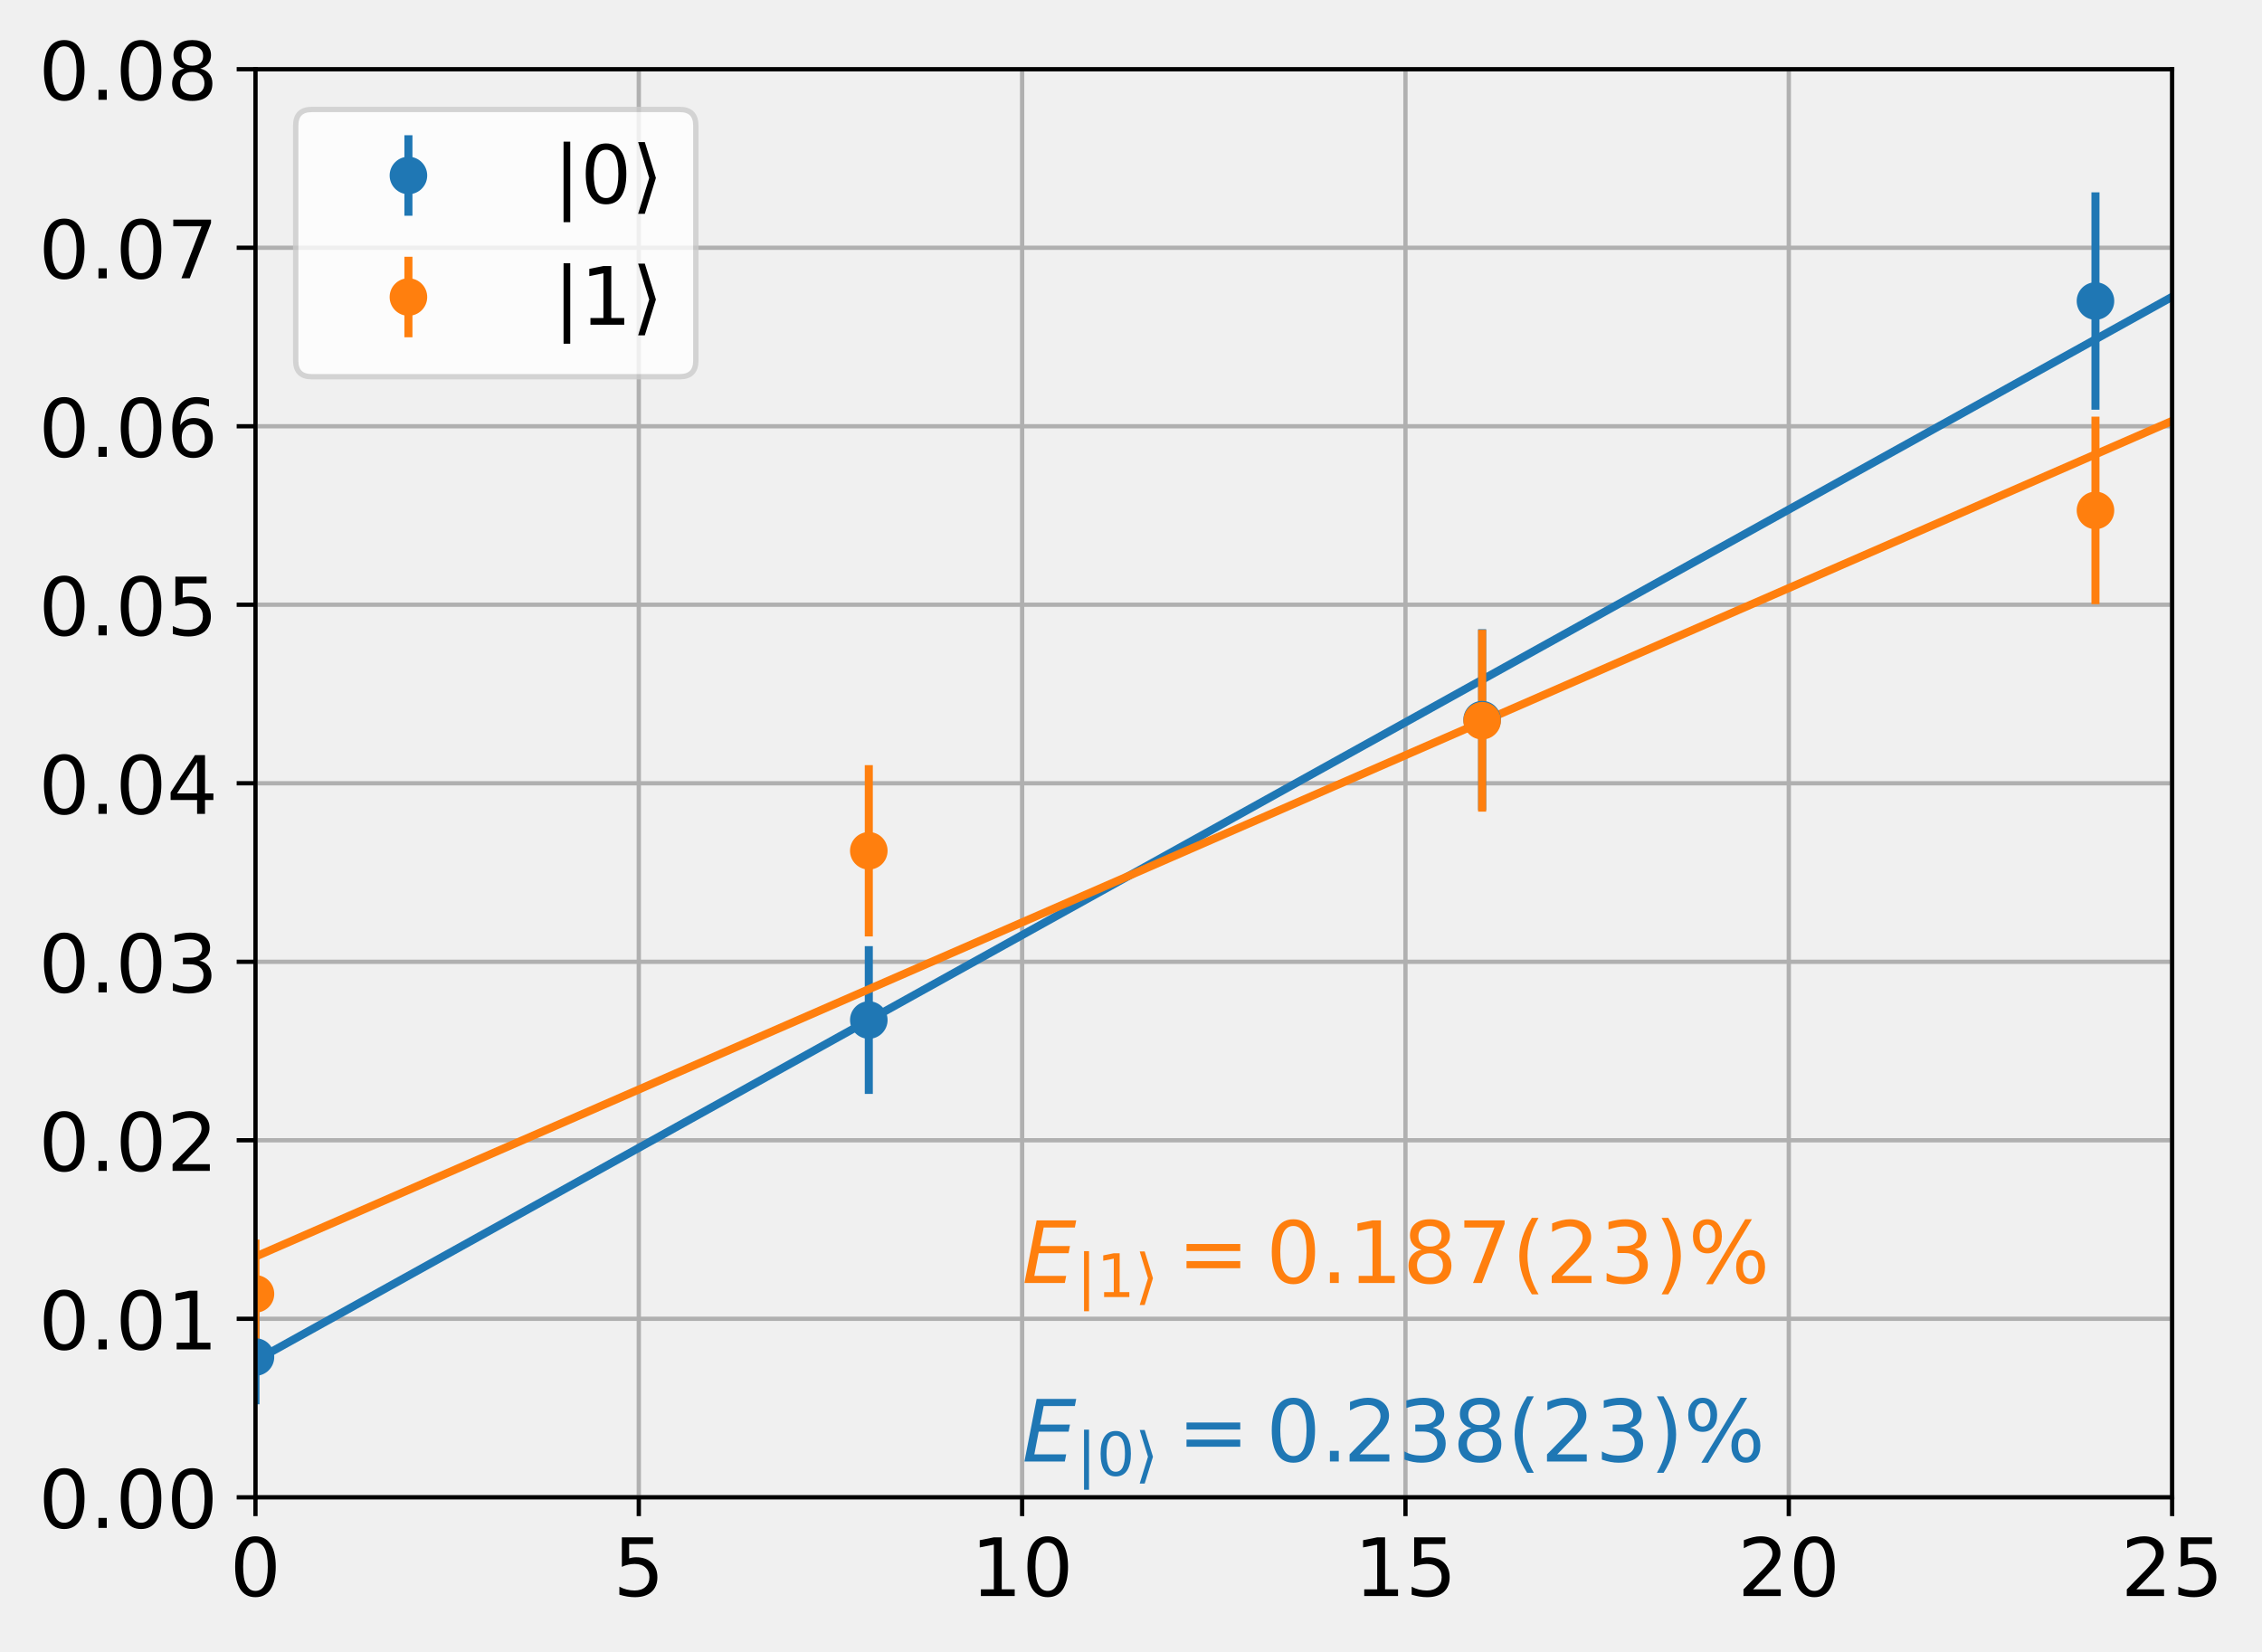
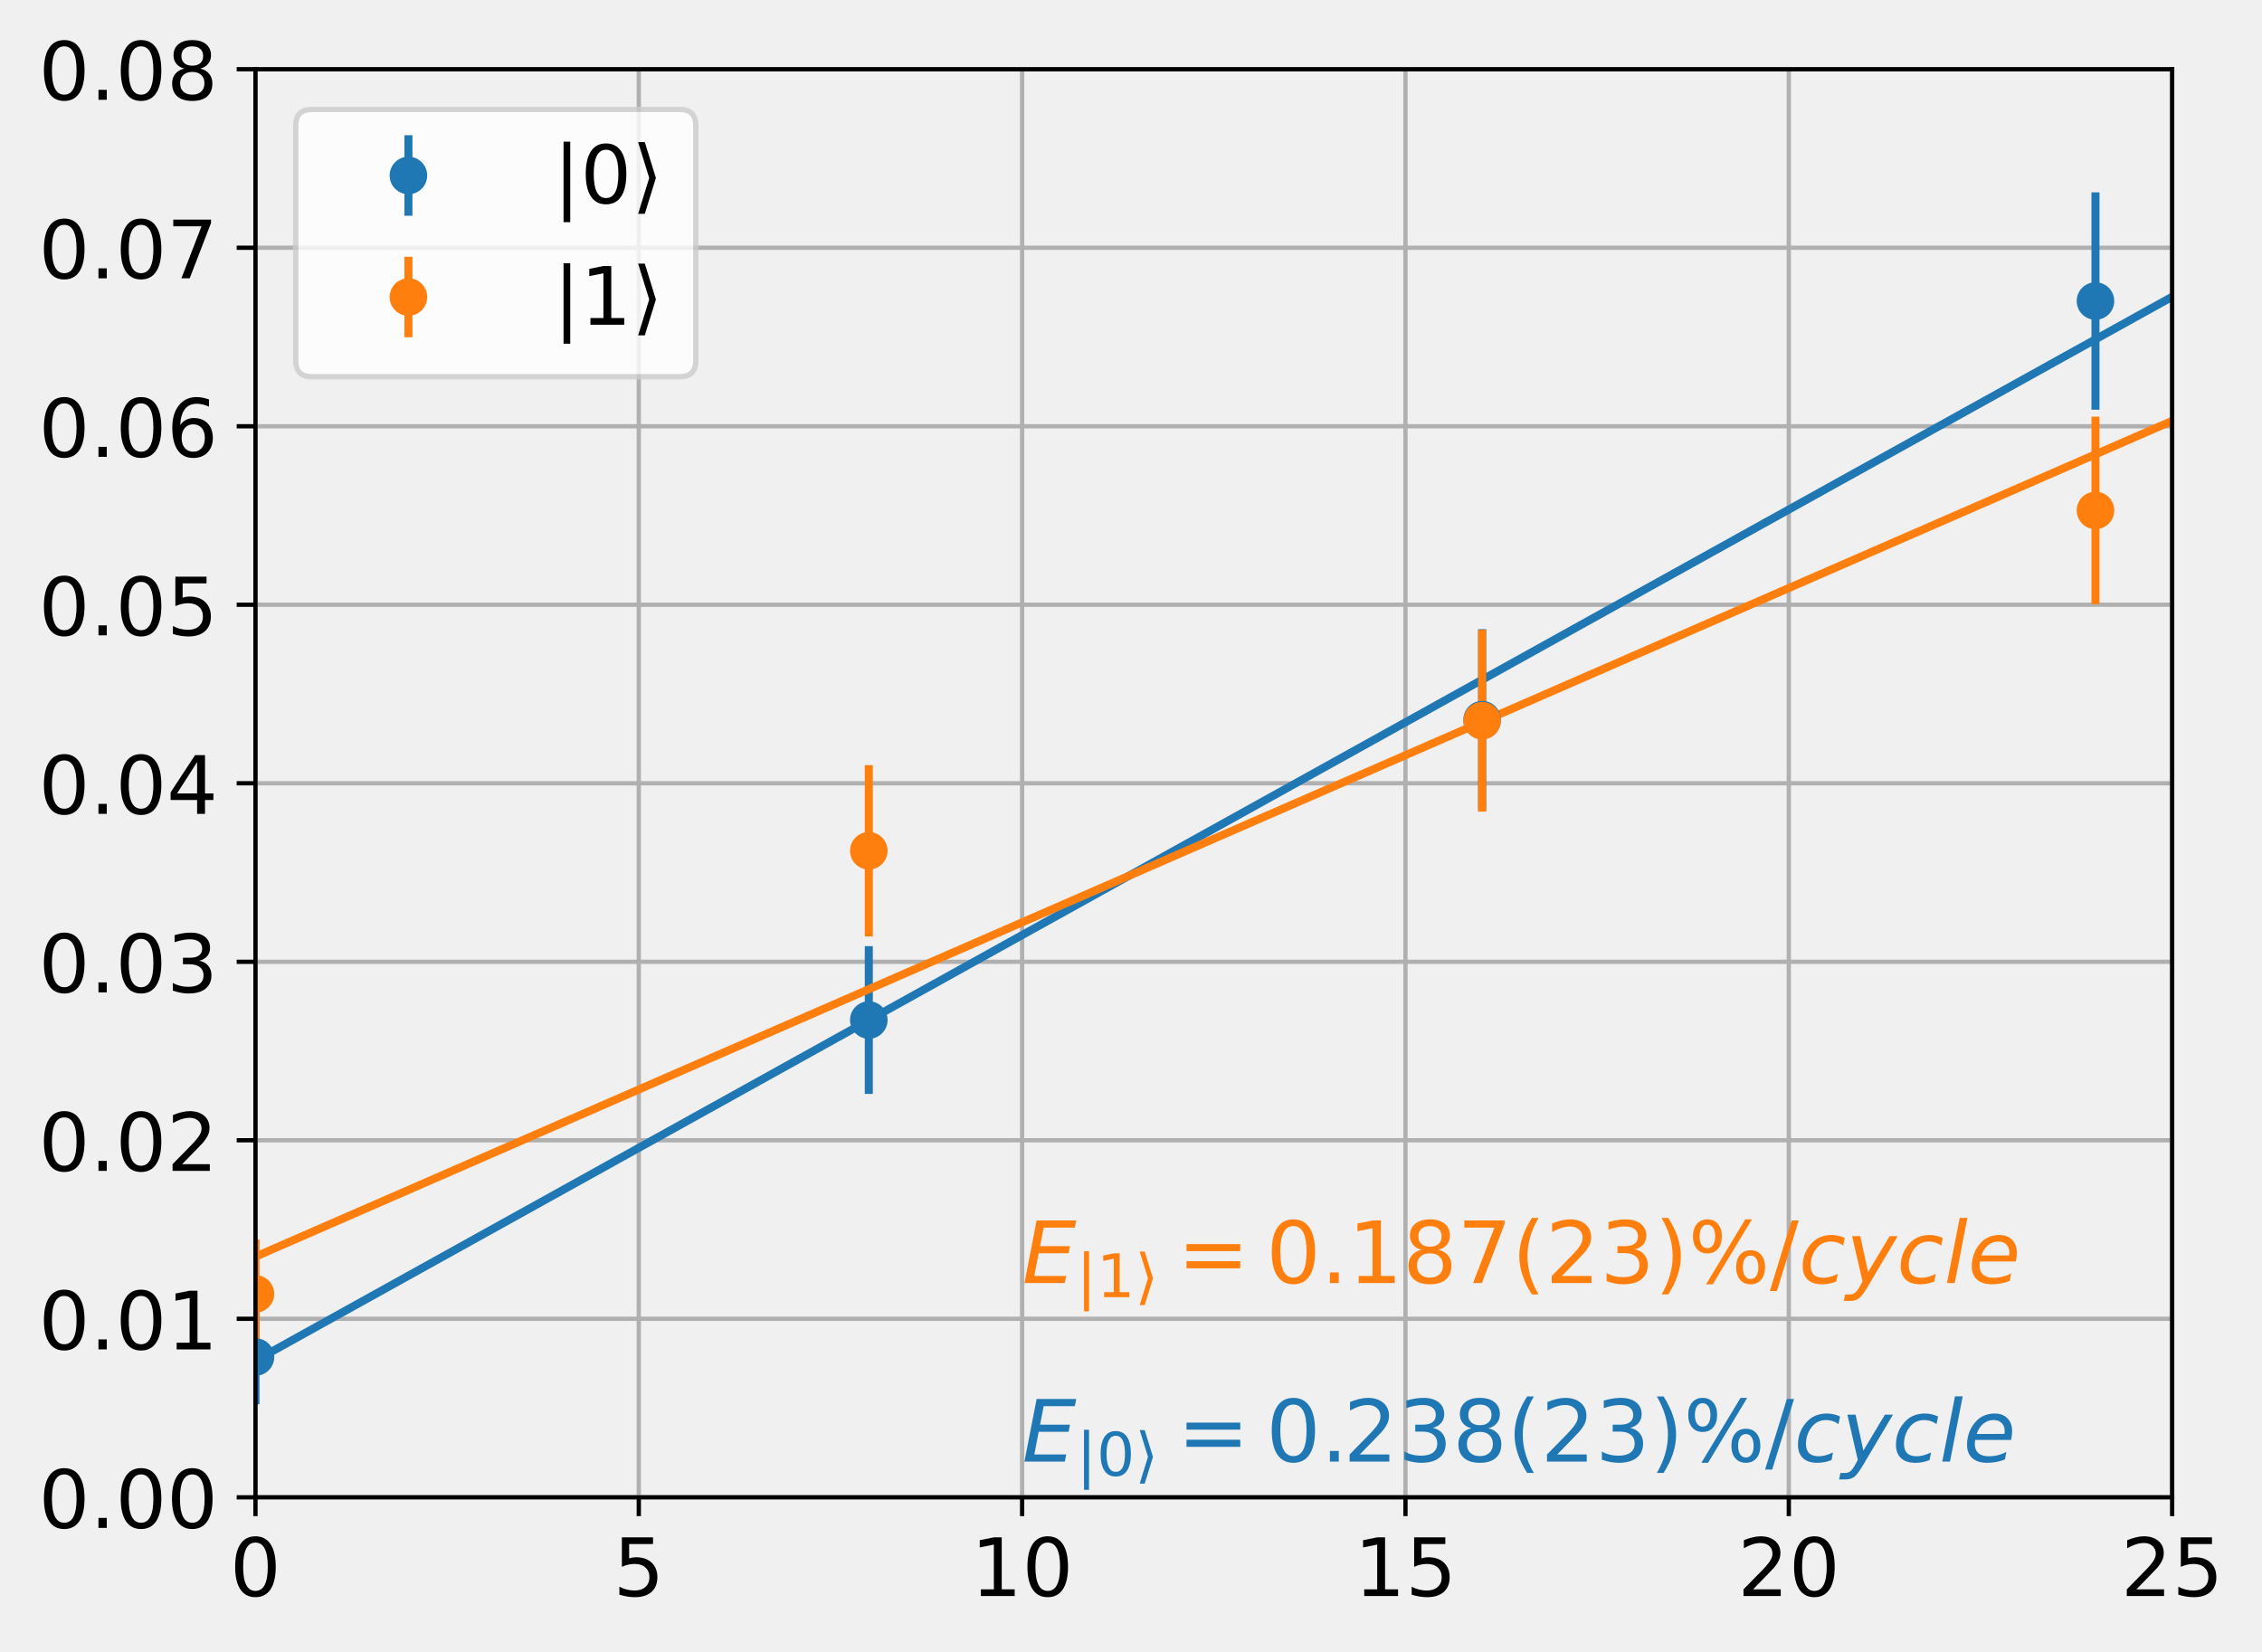
<svg xmlns="http://www.w3.org/2000/svg" xmlns:xlink="http://www.w3.org/1999/xlink" width="421.462pt" height="307.728pt" viewBox="0 0 421.462 307.728" version="1.1">
  <defs>
    <style type="text/css">*{stroke-linejoin: round; stroke-linecap: butt}</style>
  </defs>
  <g id="figure_1">
    <g id="patch_1">
      <path d="M 0 307.728  L 421.462 307.728  L 421.462 0  L 0 0  L 0 307.728  z " style="fill: none" />
    </g>
    <g id="axes_1">
      <g id="patch_2">
        <path d="M 47.598 279.011  L 404.718 279.011  L 404.718 12.899  L 47.598 12.899  L 47.598 279.011  z " style="fill: none" />
      </g>
      <g id="matplotlib.axis_1">
        <g id="xtick_1">
          <g id="line2d_1">
            <path d="M 47.598 279.011  L 47.598 12.899  " clip-path="url(#pf26dc323ff)" style="fill: none; stroke: #b0b0b0; stroke-width: 0.8; stroke-linecap: square" />
          </g>
          <g id="line2d_2">
            <defs>
              <path id="md39032bed2" d="M 0 0  L 0 3.5  " style="stroke: #000000; stroke-width: 0.8" />
            </defs>
            <g>
              <use xlink:href="#md39032bed2" x="47.598" y="279.011" style="stroke: #000000; stroke-width: 0.8" />
            </g>
          </g>
          <g id="text_1">
            <g transform="translate(42.82656 297.4085) scale(0.15 -0.15)">
              <defs>
                <path id="DejaVuSans-30" d="M 2034 4250  Q 1547 4250 1301 3770  Q 1056 3291 1056 2328  Q 1056 1369 1301 889  Q 1547 409 2034 409  Q 2525 409 2770 889  Q 3016 1369 3016 2328  Q 3016 3291 2770 3770  Q 2525 4250 2034 4250  z M 2034 4750  Q 2819 4750 3233 4129  Q 3647 3509 3647 2328  Q 3647 1150 3233 529  Q 2819 -91 2034 -91  Q 1250 -91 836 529  Q 422 1150 422 2328  Q 422 3509 836 4129  Q 1250 4750 2034 4750  z " transform="scale(0.015625)" />
              </defs>
              <use xlink:href="#DejaVuSans-30" />
            </g>
          </g>
        </g>
        <g id="xtick_2">
          <g id="line2d_3">
            <path d="M 119.022 279.011  L 119.022 12.899  " clip-path="url(#pf26dc323ff)" style="fill: none; stroke: #b0b0b0; stroke-width: 0.8; stroke-linecap: square" />
          </g>
          <g id="line2d_4">
            <g>
              <use xlink:href="#md39032bed2" x="119.022" y="279.011" style="stroke: #000000; stroke-width: 0.8" />
            </g>
          </g>
          <g id="text_2">
            <g transform="translate(114.2506 297.4085) scale(0.15 -0.15)">
              <defs>
                <path id="DejaVuSans-35" d="M 691 4666  L 3169 4666  L 3169 4134  L 1269 4134  L 1269 2991  Q 1406 3038 1543 3061  Q 1681 3084 1819 3084  Q 2600 3084 3056 2656  Q 3513 2228 3513 1497  Q 3513 744 3044 326  Q 2575 -91 1722 -91  Q 1428 -91 1123 -41  Q 819 9 494 109  L 494 744  Q 775 591 1075 516  Q 1375 441 1709 441  Q 2250 441 2565 725  Q 2881 1009 2881 1497  Q 2881 1984 2565 2268  Q 2250 2553 1709 2553  Q 1456 2553 1204 2497  Q 953 2441 691 2322  L 691 4666  z " transform="scale(0.015625)" />
              </defs>
              <use xlink:href="#DejaVuSans-35" />
            </g>
          </g>
        </g>
        <g id="xtick_3">
          <g id="line2d_5">
            <path d="M 190.446 279.011  L 190.446 12.899  " clip-path="url(#pf26dc323ff)" style="fill: none; stroke: #b0b0b0; stroke-width: 0.8; stroke-linecap: square" />
          </g>
          <g id="line2d_6">
            <g>
              <use xlink:href="#md39032bed2" x="190.446" y="279.011" style="stroke: #000000; stroke-width: 0.8" />
            </g>
          </g>
          <g id="text_3">
            <g transform="translate(180.9027 297.4085) scale(0.15 -0.15)">
              <defs>
                <path id="DejaVuSans-31" d="M 794 531  L 1825 531  L 1825 4091  L 703 3866  L 703 4441  L 1819 4666  L 2450 4666  L 2450 531  L 3481 531  L 3481 0  L 794 0  L 794 531  z " transform="scale(0.015625)" />
              </defs>
              <use xlink:href="#DejaVuSans-31" />
              <use xlink:href="#DejaVuSans-30" x="63.623" />
            </g>
          </g>
        </g>
        <g id="xtick_4">
          <g id="line2d_7">
            <path d="M 261.87 279.011  L 261.87 12.899  " clip-path="url(#pf26dc323ff)" style="fill: none; stroke: #b0b0b0; stroke-width: 0.8; stroke-linecap: square" />
          </g>
          <g id="line2d_8">
            <g>
              <use xlink:href="#md39032bed2" x="261.87" y="279.011" style="stroke: #000000; stroke-width: 0.8" />
            </g>
          </g>
          <g id="text_4">
            <g transform="translate(252.3267 297.4085) scale(0.15 -0.15)">
              <use xlink:href="#DejaVuSans-31" />
              <use xlink:href="#DejaVuSans-35" x="63.623" />
            </g>
          </g>
        </g>
        <g id="xtick_5">
          <g id="line2d_9">
            <path d="M 333.294 279.011  L 333.294 12.899  " clip-path="url(#pf26dc323ff)" style="fill: none; stroke: #b0b0b0; stroke-width: 0.8; stroke-linecap: square" />
          </g>
          <g id="line2d_10">
            <g>
              <use xlink:href="#md39032bed2" x="333.294" y="279.011" style="stroke: #000000; stroke-width: 0.8" />
            </g>
          </g>
          <g id="text_5">
            <g transform="translate(323.7507 297.4085) scale(0.15 -0.15)">
              <defs>
                <path id="DejaVuSans-32" d="M 1228 531  L 3431 531  L 3431 0  L 469 0  L 469 531  Q 828 903 1448 1529  Q 2069 2156 2228 2338  Q 2531 2678 2651 2914  Q 2772 3150 2772 3378  Q 2772 3750 2511 3984  Q 2250 4219 1831 4219  Q 1534 4219 1204 4116  Q 875 4013 500 3803  L 500 4441  Q 881 4594 1212 4672  Q 1544 4750 1819 4750  Q 2544 4750 2975 4387  Q 3406 4025 3406 3419  Q 3406 3131 3298 2873  Q 3191 2616 2906 2266  Q 2828 2175 2409 1742  Q 1991 1309 1228 531  z " transform="scale(0.015625)" />
              </defs>
              <use xlink:href="#DejaVuSans-32" />
              <use xlink:href="#DejaVuSans-30" x="63.623" />
            </g>
          </g>
        </g>
        <g id="xtick_6">
          <g id="line2d_11">
            <path d="M 404.718 279.011  L 404.718 12.899  " clip-path="url(#pf26dc323ff)" style="fill: none; stroke: #b0b0b0; stroke-width: 0.8; stroke-linecap: square" />
          </g>
          <g id="line2d_12">
            <g>
              <use xlink:href="#md39032bed2" x="404.718" y="279.011" style="stroke: #000000; stroke-width: 0.8" />
            </g>
          </g>
          <g id="text_6">
            <g transform="translate(395.1747 297.4085) scale(0.15 -0.15)">
              <use xlink:href="#DejaVuSans-32" />
              <use xlink:href="#DejaVuSans-35" x="63.623" />
            </g>
          </g>
        </g>
      </g>
      <g id="matplotlib.axis_2">
        <g id="ytick_1">
          <g id="line2d_13">
            <path d="M 47.598 279.011  L 404.718 279.011  " clip-path="url(#pf26dc323ff)" style="fill: none; stroke: #b0b0b0; stroke-width: 0.8; stroke-linecap: square" />
          </g>
          <g id="line2d_14">
            <defs>
              <path id="m6f3f5b6aff" d="M 0 0  L -3.5 0  " style="stroke: #000000; stroke-width: 0.8" />
            </defs>
            <g>
              <use xlink:href="#m6f3f5b6aff" x="47.598" y="279.011" style="stroke: #000000; stroke-width: 0.8" />
            </g>
          </g>
          <g id="text_7">
            <g transform="translate(7.2 284.7097) scale(0.15 -0.15)">
              <defs>
                <path id="DejaVuSans-2e" d="M 684 794  L 1344 794  L 1344 0  L 684 0  L 684 794  z " transform="scale(0.015625)" />
              </defs>
              <use xlink:href="#DejaVuSans-30" />
              <use xlink:href="#DejaVuSans-2e" x="63.623" />
              <use xlink:href="#DejaVuSans-30" x="95.41" />
              <use xlink:href="#DejaVuSans-30" x="159.033" />
            </g>
          </g>
        </g>
        <g id="ytick_2">
          <g id="line2d_15">
            <path d="M 47.598 245.747  L 404.718 245.747  " clip-path="url(#pf26dc323ff)" style="fill: none; stroke: #b0b0b0; stroke-width: 0.8; stroke-linecap: square" />
          </g>
          <g id="line2d_16">
            <g>
              <use xlink:href="#m6f3f5b6aff" x="47.598" y="245.747" style="stroke: #000000; stroke-width: 0.8" />
            </g>
          </g>
          <g id="text_8">
            <g transform="translate(7.2 251.4457) scale(0.15 -0.15)">
              <use xlink:href="#DejaVuSans-30" />
              <use xlink:href="#DejaVuSans-2e" x="63.623" />
              <use xlink:href="#DejaVuSans-30" x="95.41" />
              <use xlink:href="#DejaVuSans-31" x="159.033" />
            </g>
          </g>
        </g>
        <g id="ytick_3">
          <g id="line2d_17">
            <path d="M 47.598 212.483  L 404.718 212.483  " clip-path="url(#pf26dc323ff)" style="fill: none; stroke: #b0b0b0; stroke-width: 0.8; stroke-linecap: square" />
          </g>
          <g id="line2d_18">
            <g>
              <use xlink:href="#m6f3f5b6aff" x="47.598" y="212.483" style="stroke: #000000; stroke-width: 0.8" />
            </g>
          </g>
          <g id="text_9">
            <g transform="translate(7.2 218.1817) scale(0.15 -0.15)">
              <use xlink:href="#DejaVuSans-30" />
              <use xlink:href="#DejaVuSans-2e" x="63.623" />
              <use xlink:href="#DejaVuSans-30" x="95.41" />
              <use xlink:href="#DejaVuSans-32" x="159.033" />
            </g>
          </g>
        </g>
        <g id="ytick_4">
          <g id="line2d_19">
            <path d="M 47.598 179.219  L 404.718 179.219  " clip-path="url(#pf26dc323ff)" style="fill: none; stroke: #b0b0b0; stroke-width: 0.8; stroke-linecap: square" />
          </g>
          <g id="line2d_20">
            <g>
              <use xlink:href="#m6f3f5b6aff" x="47.598" y="179.219" style="stroke: #000000; stroke-width: 0.8" />
            </g>
          </g>
          <g id="text_10">
            <g transform="translate(7.2 184.9177) scale(0.15 -0.15)">
              <defs>
                <path id="DejaVuSans-33" d="M 2597 2516  Q 3050 2419 3304 2112  Q 3559 1806 3559 1356  Q 3559 666 3084 287  Q 2609 -91 1734 -91  Q 1441 -91 1130 -33  Q 819 25 488 141  L 488 750  Q 750 597 1062 519  Q 1375 441 1716 441  Q 2309 441 2620 675  Q 2931 909 2931 1356  Q 2931 1769 2642 2001  Q 2353 2234 1838 2234  L 1294 2234  L 1294 2753  L 1863 2753  Q 2328 2753 2575 2939  Q 2822 3125 2822 3475  Q 2822 3834 2567 4026  Q 2313 4219 1838 4219  Q 1578 4219 1281 4162  Q 984 4106 628 3988  L 628 4550  Q 988 4650 1302 4700  Q 1616 4750 1894 4750  Q 2613 4750 3031 4423  Q 3450 4097 3450 3541  Q 3450 3153 3228 2886  Q 3006 2619 2597 2516  z " transform="scale(0.015625)" />
              </defs>
              <use xlink:href="#DejaVuSans-30" />
              <use xlink:href="#DejaVuSans-2e" x="63.623" />
              <use xlink:href="#DejaVuSans-30" x="95.41" />
              <use xlink:href="#DejaVuSans-33" x="159.033" />
            </g>
          </g>
        </g>
        <g id="ytick_5">
          <g id="line2d_21">
            <path d="M 47.598 145.955  L 404.718 145.955  " clip-path="url(#pf26dc323ff)" style="fill: none; stroke: #b0b0b0; stroke-width: 0.8; stroke-linecap: square" />
          </g>
          <g id="line2d_22">
            <g>
              <use xlink:href="#m6f3f5b6aff" x="47.598" y="145.955" style="stroke: #000000; stroke-width: 0.8" />
            </g>
          </g>
          <g id="text_11">
            <g transform="translate(7.2 151.6537) scale(0.15 -0.15)">
              <defs>
                <path id="DejaVuSans-34" d="M 2419 4116  L 825 1625  L 2419 1625  L 2419 4116  z M 2253 4666  L 3047 4666  L 3047 1625  L 3713 1625  L 3713 1100  L 3047 1100  L 3047 0  L 2419 0  L 2419 1100  L 313 1100  L 313 1709  L 2253 4666  z " transform="scale(0.015625)" />
              </defs>
              <use xlink:href="#DejaVuSans-30" />
              <use xlink:href="#DejaVuSans-2e" x="63.623" />
              <use xlink:href="#DejaVuSans-30" x="95.41" />
              <use xlink:href="#DejaVuSans-34" x="159.033" />
            </g>
          </g>
        </g>
        <g id="ytick_6">
          <g id="line2d_23">
            <path d="M 47.598 112.691  L 404.718 112.691  " clip-path="url(#pf26dc323ff)" style="fill: none; stroke: #b0b0b0; stroke-width: 0.8; stroke-linecap: square" />
          </g>
          <g id="line2d_24">
            <g>
              <use xlink:href="#m6f3f5b6aff" x="47.598" y="112.691" style="stroke: #000000; stroke-width: 0.8" />
            </g>
          </g>
          <g id="text_12">
            <g transform="translate(7.2 118.3897) scale(0.15 -0.15)">
              <use xlink:href="#DejaVuSans-30" />
              <use xlink:href="#DejaVuSans-2e" x="63.623" />
              <use xlink:href="#DejaVuSans-30" x="95.41" />
              <use xlink:href="#DejaVuSans-35" x="159.033" />
            </g>
          </g>
        </g>
        <g id="ytick_7">
          <g id="line2d_25">
            <path d="M 47.598 79.427  L 404.718 79.427  " clip-path="url(#pf26dc323ff)" style="fill: none; stroke: #b0b0b0; stroke-width: 0.8; stroke-linecap: square" />
          </g>
          <g id="line2d_26">
            <g>
              <use xlink:href="#m6f3f5b6aff" x="47.598" y="79.427" style="stroke: #000000; stroke-width: 0.8" />
            </g>
          </g>
          <g id="text_13">
            <g transform="translate(7.2 85.12566) scale(0.15 -0.15)">
              <defs>
                <path id="DejaVuSans-36" d="M 2113 2584  Q 1688 2584 1439 2293  Q 1191 2003 1191 1497  Q 1191 994 1439 701  Q 1688 409 2113 409  Q 2538 409 2786 701  Q 3034 994 3034 1497  Q 3034 2003 2786 2293  Q 2538 2584 2113 2584  z M 3366 4563  L 3366 3988  Q 3128 4100 2886 4159  Q 2644 4219 2406 4219  Q 1781 4219 1451 3797  Q 1122 3375 1075 2522  Q 1259 2794 1537 2939  Q 1816 3084 2150 3084  Q 2853 3084 3261 2657  Q 3669 2231 3669 1497  Q 3669 778 3244 343  Q 2819 -91 2113 -91  Q 1303 -91 875 529  Q 447 1150 447 2328  Q 447 3434 972 4092  Q 1497 4750 2381 4750  Q 2619 4750 2861 4703  Q 3103 4656 3366 4563  z " transform="scale(0.015625)" />
              </defs>
              <use xlink:href="#DejaVuSans-30" />
              <use xlink:href="#DejaVuSans-2e" x="63.623" />
              <use xlink:href="#DejaVuSans-30" x="95.41" />
              <use xlink:href="#DejaVuSans-36" x="159.033" />
            </g>
          </g>
        </g>
        <g id="ytick_8">
          <g id="line2d_27">
            <path d="M 47.598 46.163  L 404.718 46.163  " clip-path="url(#pf26dc323ff)" style="fill: none; stroke: #b0b0b0; stroke-width: 0.8; stroke-linecap: square" />
          </g>
          <g id="line2d_28">
            <g>
              <use xlink:href="#m6f3f5b6aff" x="47.598" y="46.163" style="stroke: #000000; stroke-width: 0.8" />
            </g>
          </g>
          <g id="text_14">
            <g transform="translate(7.2 51.86166) scale(0.15 -0.15)">
              <defs>
                <path id="DejaVuSans-37" d="M 525 4666  L 3525 4666  L 3525 4397  L 1831 0  L 1172 0  L 2766 4134  L 525 4134  L 525 4666  z " transform="scale(0.015625)" />
              </defs>
              <use xlink:href="#DejaVuSans-30" />
              <use xlink:href="#DejaVuSans-2e" x="63.623" />
              <use xlink:href="#DejaVuSans-30" x="95.41" />
              <use xlink:href="#DejaVuSans-37" x="159.033" />
            </g>
          </g>
        </g>
        <g id="ytick_9">
          <g id="line2d_29">
            <path d="M 47.598 12.899  L 404.718 12.899  " clip-path="url(#pf26dc323ff)" style="fill: none; stroke: #b0b0b0; stroke-width: 0.8; stroke-linecap: square" />
          </g>
          <g id="line2d_30">
            <g>
              <use xlink:href="#m6f3f5b6aff" x="47.598" y="12.899" style="stroke: #000000; stroke-width: 0.8" />
            </g>
          </g>
          <g id="text_15">
            <g transform="translate(7.2 18.59766) scale(0.15 -0.15)">
              <defs>
                <path id="DejaVuSans-38" d="M 2034 2216  Q 1584 2216 1326 1975  Q 1069 1734 1069 1313  Q 1069 891 1326 650  Q 1584 409 2034 409  Q 2484 409 2743 651  Q 3003 894 3003 1313  Q 3003 1734 2745 1975  Q 2488 2216 2034 2216  z M 1403 2484  Q 997 2584 770 2862  Q 544 3141 544 3541  Q 544 4100 942 4425  Q 1341 4750 2034 4750  Q 2731 4750 3128 4425  Q 3525 4100 3525 3541  Q 3525 3141 3298 2862  Q 3072 2584 2669 2484  Q 3125 2378 3379 2068  Q 3634 1759 3634 1313  Q 3634 634 3220 271  Q 2806 -91 2034 -91  Q 1263 -91 848 271  Q 434 634 434 1313  Q 434 1759 690 2068  Q 947 2378 1403 2484  z M 1172 3481  Q 1172 3119 1398 2916  Q 1625 2713 2034 2713  Q 2441 2713 2670 2916  Q 2900 3119 2900 3481  Q 2900 3844 2670 4047  Q 2441 4250 2034 4250  Q 1625 4250 1398 4047  Q 1172 3844 1172 3481  z " transform="scale(0.015625)" />
              </defs>
              <use xlink:href="#DejaVuSans-30" />
              <use xlink:href="#DejaVuSans-2e" x="63.623" />
              <use xlink:href="#DejaVuSans-30" x="95.41" />
              <use xlink:href="#DejaVuSans-38" x="159.033" />
            </g>
          </g>
        </g>
      </g>
      <g id="line2d_31">
        <path d="M 47.598 253.537  L 404.731 55.293  L 404.731 55.293  " clip-path="url(#pf26dc323ff)" style="fill: none; stroke: #1f77b4; stroke-width: 1.5; stroke-linecap: square" />
      </g>
      <g id="LineCollection_1">
        <path d="M 47.598 261.672  L 47.598 244.063  " clip-path="url(#pf26dc323ff)" style="fill: none; stroke: #1f77b4; stroke-width: 1.5" />
        <path d="M 161.877 203.842  L 161.877 176.307  " clip-path="url(#pf26dc323ff)" style="fill: none; stroke: #1f77b4; stroke-width: 1.5" />
        <path d="M 276.155 150.964  L 276.155 117.246  " clip-path="url(#pf26dc323ff)" style="fill: none; stroke: #1f77b4; stroke-width: 1.5" />
        <path d="M 390.434 76.342  L 390.434 35.844  " clip-path="url(#pf26dc323ff)" style="fill: none; stroke: #1f77b4; stroke-width: 1.5" />
      </g>
      <g id="line2d_32">
        <path d="M 47.598 234.166  L 404.731 78.426  L 404.731 78.426  " clip-path="url(#pf26dc323ff)" style="fill: none; stroke: #ff7f0e; stroke-width: 1.5; stroke-linecap: square" />
      </g>
      <g id="LineCollection_2">
        <path d="M 47.598 251.217  L 47.598 230.986  " clip-path="url(#pf26dc323ff)" style="fill: none; stroke: #ff7f0e; stroke-width: 1.5" />
        <path d="M 161.877 174.492  L 161.877 142.581  " clip-path="url(#pf26dc323ff)" style="fill: none; stroke: #ff7f0e; stroke-width: 1.5" />
        <path d="M 276.155 151.242  L 276.155 117.362  " clip-path="url(#pf26dc323ff)" style="fill: none; stroke: #ff7f0e; stroke-width: 1.5" />
        <path d="M 390.434 112.582  L 390.434 77.637  " clip-path="url(#pf26dc323ff)" style="fill: none; stroke: #ff7f0e; stroke-width: 1.5" />
      </g>
      <g id="line2d_33">
        <defs>
          <path id="mcceb8b8273" d="M 0 3  C 0.796 3 1.559 2.684 2.121 2.121  C 2.684 1.559 3 0.796 3 0  C 3 -0.796 2.684 -1.559 2.121 -2.121  C 1.559 -2.684 0.796 -3 0 -3  C -0.796 -3 -1.559 -2.684 -2.121 -2.121  C -2.684 -1.559 -3 -0.796 -3 0  C -3 0.796 -2.684 1.559 -2.121 2.121  C -1.559 2.684 -0.796 3 0 3  z " style="stroke: #1f77b4" />
        </defs>
        <g clip-path="url(#pf26dc323ff)">
          <use xlink:href="#mcceb8b8273" x="47.598" y="252.868" style="fill: #1f77b4; stroke: #1f77b4" />
          <use xlink:href="#mcceb8b8273" x="161.877" y="190.075" style="fill: #1f77b4; stroke: #1f77b4" />
          <use xlink:href="#mcceb8b8273" x="276.155" y="134.105" style="fill: #1f77b4; stroke: #1f77b4" />
          <use xlink:href="#mcceb8b8273" x="390.434" y="56.093" style="fill: #1f77b4; stroke: #1f77b4" />
        </g>
      </g>
      <g id="line2d_34">
        <defs>
          <path id="mff6e4f8517" d="M 0 3  C 0.796 3 1.559 2.684 2.121 2.121  C 2.684 1.559 3 0.796 3 0  C 3 -0.796 2.684 -1.559 2.121 -2.121  C 1.559 -2.684 0.796 -3 0 -3  C -0.796 -3 -1.559 -2.684 -2.121 -2.121  C -2.684 -1.559 -3 -0.796 -3 0  C -3 0.796 -2.684 1.559 -2.121 2.121  C -1.559 2.684 -0.796 3 0 3  z " style="stroke: #ff7f0e" />
        </defs>
        <g clip-path="url(#pf26dc323ff)">
          <use xlink:href="#mff6e4f8517" x="47.598" y="241.102" style="fill: #ff7f0e; stroke: #ff7f0e" />
          <use xlink:href="#mff6e4f8517" x="161.877" y="158.536" style="fill: #ff7f0e; stroke: #ff7f0e" />
          <use xlink:href="#mff6e4f8517" x="276.155" y="134.302" style="fill: #ff7f0e; stroke: #ff7f0e" />
          <use xlink:href="#mff6e4f8517" x="390.434" y="95.109" style="fill: #ff7f0e; stroke: #ff7f0e" />
        </g>
      </g>
      <g id="patch_3">
        <path d="M 47.598 279.011  L 47.598 12.899  " style="fill: none; stroke: #000000; stroke-width: 0.8; stroke-linejoin: miter; stroke-linecap: square" />
      </g>
      <g id="patch_4">
        <path d="M 404.718 279.011  L 404.718 12.899  " style="fill: none; stroke: #000000; stroke-width: 0.8; stroke-linejoin: miter; stroke-linecap: square" />
      </g>
      <g id="patch_5">
        <path d="M 47.598 279.011  L 404.718 279.011  " style="fill: none; stroke: #000000; stroke-width: 0.8; stroke-linejoin: miter; stroke-linecap: square" />
      </g>
      <g id="patch_6">
        <path d="M 47.598 12.899  L 404.718 12.899  " style="fill: none; stroke: #000000; stroke-width: 0.8; stroke-linejoin: miter; stroke-linecap: square" />
      </g>
      <g id="text_16">
        <g style="fill: #1f77b4" transform="translate(190.4464 272.358) scale(0.16 -0.16)">
          <defs>
            <path id="DejaVuSans-Oblique-45" d="M 1081 4666  L 4031 4666  L 3928 4134  L 1606 4134  L 1338 2753  L 3566 2753  L 3463 2222  L 1234 2222  L 909 531  L 3284 531  L 3181 0  L 172 0  L 1081 4666  z " transform="scale(0.015625)" />
            <path id="DejaVuSans-7c" d="M 1344 4891  L 1344 -1509  L 813 -1509  L 813 4891  L 1344 4891  z " transform="scale(0.015625)" />
            <path id="DejaVuSans-27e9" d="M 1925 2006  L 1044 -844  L 513 -844  L 1394 2006  L 513 4856  L 1044 4856  L 1925 2006  z " transform="scale(0.015625)" />
            <path id="DejaVuSans-3d" d="M 678 2906  L 4684 2906  L 4684 2381  L 678 2381  L 678 2906  z M 678 1631  L 4684 1631  L 4684 1100  L 678 1100  L 678 1631  z " transform="scale(0.015625)" />
            <path id="DejaVuSans-28" d="M 1984 4856  Q 1566 4138 1362 3434  Q 1159 2731 1159 2009  Q 1159 1288 1364 580  Q 1569 -128 1984 -844  L 1484 -844  Q 1016 -109 783 600  Q 550 1309 550 2009  Q 550 2706 781 3412  Q 1013 4119 1484 4856  L 1984 4856  z " transform="scale(0.015625)" />
            <path id="DejaVuSans-29" d="M 513 4856  L 1013 4856  Q 1481 4119 1714 3412  Q 1947 2706 1947 2009  Q 1947 1309 1714 600  Q 1481 -109 1013 -844  L 513 -844  Q 928 -128 1133 580  Q 1338 1288 1338 2009  Q 1338 2731 1133 3434  Q 928 4138 513 4856  z " transform="scale(0.015625)" />
            <path id="DejaVuSans-25" d="M 4653 2053  Q 4381 2053 4226 1822  Q 4072 1591 4072 1178  Q 4072 772 4226 539  Q 4381 306 4653 306  Q 4919 306 5073 539  Q 5228 772 5228 1178  Q 5228 1588 5073 1820  Q 4919 2053 4653 2053  z M 4653 2450  Q 5147 2450 5437 2106  Q 5728 1763 5728 1178  Q 5728 594 5436 251  Q 5144 -91 4653 -91  Q 4153 -91 3862 251  Q 3572 594 3572 1178  Q 3572 1766 3864 2108  Q 4156 2450 4653 2450  z M 1428 4353  Q 1159 4353 1004 4120  Q 850 3888 850 3481  Q 850 3069 1003 2837  Q 1156 2606 1428 2606  Q 1700 2606 1854 2837  Q 2009 3069 2009 3481  Q 2009 3884 1853 4118  Q 1697 4353 1428 4353  z M 4250 4750  L 4750 4750  L 1831 -91  L 1331 -91  L 4250 4750  z M 1428 4750  Q 1922 4750 2215 4408  Q 2509 4066 2509 3481  Q 2509 2891 2217 2550  Q 1925 2209 1428 2209  Q 931 2209 642 2551  Q 353 2894 353 3481  Q 353 4063 643 4406  Q 934 4750 1428 4750  z " transform="scale(0.015625)" />
+             <path id="DejaVuSans-2f" d="M 1625 4666  L 2156 4666  L 531 -594  L 0 -594  L 1625 4666  z " transform="scale(0.015625)" />
+             <path id="DejaVuSans-Oblique-63" d="M 3431 3366  L 3316 2797  Q 3109 2947 2876 3022  Q 2644 3097 2394 3097  Q 2119 3097 1870 3000  Q 1622 2903 1453 2725  Q 1184 2453 1037 2087  Q 891 1722 891 1331  Q 891 859 1127 628  Q 1363 397 1844 397  Q 2081 397 2348 469  Q 2616 541 2906 684  L 2797 116  Q 2547 13 2283 -39  Q 2019 -91 1741 -91  Q 1044 -91 669 257  Q 294 606 294 1253  Q 294 1797 489 2255  Q 684 2713 1069 3078  Q 1331 3328 1684 3456  Q 2038 3584 2456 3584  Q 2700 3584 2940 3529  Q 3181 3475 3431 3366  z " transform="scale(0.015625)" />
+             <path id="DejaVuSans-Oblique-79" d="M 1588 -325  Q 1188 -997 936 -1164  Q 684 -1331 294 -1331  L -159 -1331  L -63 -850  L 269 -850  Q 509 -850 678 -719  Q 847 -588 1056 -206  L 1234 128  L 459 3500  L 1069 3500  L 1650 819  L 3256 3500  L 3859 3500  L 1588 -325  z " transform="scale(0.015625)" />
+             <path id="DejaVuSans-Oblique-6c" d="M 1172 4863  L 1747 4863  L 800 0  L 225 0  L 1172 4863  z " transform="scale(0.015625)" />
+             <path id="DejaVuSans-Oblique-65" d="M 3078 2063  Q 3088 2113 3092 2166  Q 3097 2219 3097 2272  Q 3097 2653 2873 2875  Q 2650 3097 2266 3097  Q 1838 3097 1509 2826  Q 1181 2556 1013 2059  L 3078 2063  z M 3578 1613  L 903 1613  Q 884 1494 878 1425  Q 872 1356 872 1306  Q 872 872 1139 634  Q 1406 397 1894 397  Q 2269 397 2603 481  Q 2938 566 3225 728  L 3116 159  Q 2806 34 2476 -28  Q 2147 -91 1806 -91  Q 1078 -91 686 257  Q 294 606 294 1247  Q 294 1794 489 2264  Q 684 2734 1063 3103  Q 1306 3334 1642 3459  Q 1978 3584 2356 3584  Q 2950 3584 3301 3228  Q 3653 2872 3653 2272  Q 3653 2128 3634 1964  Q 3616 1800 3578 1613  z " transform="scale(0.015625)" />
          </defs>
-           <use xlink:href="#DejaVuSans-Oblique-45" transform="translate(0 0.125)" />
-           <use xlink:href="#DejaVuSans-7c" transform="translate(63.18359 -16.28125) scale(0.7)" />
-           <use xlink:href="#DejaVuSans-30" transform="translate(86.76758 -16.28125) scale(0.7)" />
-           <use xlink:href="#DejaVuSans-27e9" transform="translate(131.3037 -16.28125) scale(0.7)" />
-           <use xlink:href="#DejaVuSans-3d" transform="translate(180.8301 0.125)" />
-           <use xlink:href="#DejaVuSans-30" transform="translate(284.1016 0.125)" />
-           <use xlink:href="#DejaVuSans-2e" transform="translate(347.7246 0.125)" />
-           <use xlink:href="#DejaVuSans-32" transform="translate(374.0117 0.125)" />
-           <use xlink:href="#DejaVuSans-33" transform="translate(437.6348 0.125)" />
-           <use xlink:href="#DejaVuSans-38" transform="translate(501.2578 0.125)" />
-           <use xlink:href="#DejaVuSans-28" transform="translate(564.8809 0.125)" />
-           <use xlink:href="#DejaVuSans-32" transform="translate(603.8945 0.125)" />
-           <use xlink:href="#DejaVuSans-33" transform="translate(667.5176 0.125)" />
-           <use xlink:href="#DejaVuSans-29" transform="translate(731.1406 0.125)" />
-           <use xlink:href="#DejaVuSans-25" transform="translate(770.1543 0.125)" />
+           <use xlink:href="#DejaVuSans-Oblique-45" transform="translate(0 0.015625)" />
+           <use xlink:href="#DejaVuSans-7c" transform="translate(63.18359 -16.39062) scale(0.7)" />
+           <use xlink:href="#DejaVuSans-30" transform="translate(86.76758 -16.39062) scale(0.7)" />
+           <use xlink:href="#DejaVuSans-27e9" transform="translate(131.3037 -16.39062) scale(0.7)" />
+           <use xlink:href="#DejaVuSans-3d" transform="translate(180.8301 0.015625)" />
+           <use xlink:href="#DejaVuSans-30" transform="translate(284.1016 0.015625)" />
+           <use xlink:href="#DejaVuSans-2e" transform="translate(347.7246 0.015625)" />
+           <use xlink:href="#DejaVuSans-32" transform="translate(374.0117 0.015625)" />
+           <use xlink:href="#DejaVuSans-33" transform="translate(437.6348 0.015625)" />
+           <use xlink:href="#DejaVuSans-38" transform="translate(501.2578 0.015625)" />
+           <use xlink:href="#DejaVuSans-28" transform="translate(564.8809 0.015625)" />
+           <use xlink:href="#DejaVuSans-32" transform="translate(603.8945 0.015625)" />
+           <use xlink:href="#DejaVuSans-33" transform="translate(667.5176 0.015625)" />
+           <use xlink:href="#DejaVuSans-29" transform="translate(731.1406 0.015625)" />
+           <use xlink:href="#DejaVuSans-25" transform="translate(770.1543 0.015625)" />
+           <use xlink:href="#DejaVuSans-2f" transform="translate(865.1738 0.015625)" />
+           <use xlink:href="#DejaVuSans-Oblique-63" transform="translate(898.8652 0.015625)" />
+           <use xlink:href="#DejaVuSans-Oblique-79" transform="translate(953.8457 0.015625)" />
+           <use xlink:href="#DejaVuSans-Oblique-63" transform="translate(1013.025 0.015625)" />
+           <use xlink:href="#DejaVuSans-Oblique-6c" transform="translate(1068.006 0.015625)" />
+           <use xlink:href="#DejaVuSans-Oblique-65" transform="translate(1095.789 0.015625)" />
        </g>
      </g>
      <g id="text_17">
        <g style="fill: #ff7f0e" transform="translate(190.4464 239.094) scale(0.16 -0.16)">
-           <use xlink:href="#DejaVuSans-Oblique-45" transform="translate(0 0.125)" />
-           <use xlink:href="#DejaVuSans-7c" transform="translate(63.18359 -16.28125) scale(0.7)" />
-           <use xlink:href="#DejaVuSans-31" transform="translate(86.76758 -16.28125) scale(0.7)" />
-           <use xlink:href="#DejaVuSans-27e9" transform="translate(131.3037 -16.28125) scale(0.7)" />
-           <use xlink:href="#DejaVuSans-3d" transform="translate(180.8301 0.125)" />
-           <use xlink:href="#DejaVuSans-30" transform="translate(284.1016 0.125)" />
-           <use xlink:href="#DejaVuSans-2e" transform="translate(347.7246 0.125)" />
-           <use xlink:href="#DejaVuSans-31" transform="translate(379.5117 0.125)" />
-           <use xlink:href="#DejaVuSans-38" transform="translate(443.1348 0.125)" />
-           <use xlink:href="#DejaVuSans-37" transform="translate(506.7578 0.125)" />
-           <use xlink:href="#DejaVuSans-28" transform="translate(570.3809 0.125)" />
-           <use xlink:href="#DejaVuSans-32" transform="translate(609.3945 0.125)" />
-           <use xlink:href="#DejaVuSans-33" transform="translate(673.0176 0.125)" />
-           <use xlink:href="#DejaVuSans-29" transform="translate(736.6406 0.125)" />
-           <use xlink:href="#DejaVuSans-25" transform="translate(775.6543 0.125)" />
+           <use xlink:href="#DejaVuSans-Oblique-45" transform="translate(0 0.015625)" />
+           <use xlink:href="#DejaVuSans-7c" transform="translate(63.18359 -16.39062) scale(0.7)" />
+           <use xlink:href="#DejaVuSans-31" transform="translate(86.76758 -16.39062) scale(0.7)" />
+           <use xlink:href="#DejaVuSans-27e9" transform="translate(131.3037 -16.39062) scale(0.7)" />
+           <use xlink:href="#DejaVuSans-3d" transform="translate(180.8301 0.015625)" />
+           <use xlink:href="#DejaVuSans-30" transform="translate(284.1016 0.015625)" />
+           <use xlink:href="#DejaVuSans-2e" transform="translate(347.7246 0.015625)" />
+           <use xlink:href="#DejaVuSans-31" transform="translate(379.5117 0.015625)" />
+           <use xlink:href="#DejaVuSans-38" transform="translate(443.1348 0.015625)" />
+           <use xlink:href="#DejaVuSans-37" transform="translate(506.7578 0.015625)" />
+           <use xlink:href="#DejaVuSans-28" transform="translate(570.3809 0.015625)" />
+           <use xlink:href="#DejaVuSans-32" transform="translate(609.3945 0.015625)" />
+           <use xlink:href="#DejaVuSans-33" transform="translate(673.0176 0.015625)" />
+           <use xlink:href="#DejaVuSans-29" transform="translate(736.6406 0.015625)" />
+           <use xlink:href="#DejaVuSans-25" transform="translate(775.6543 0.015625)" />
+           <use xlink:href="#DejaVuSans-2f" transform="translate(870.6738 0.015625)" />
+           <use xlink:href="#DejaVuSans-Oblique-63" transform="translate(904.3652 0.015625)" />
+           <use xlink:href="#DejaVuSans-Oblique-79" transform="translate(959.3457 0.015625)" />
+           <use xlink:href="#DejaVuSans-Oblique-63" transform="translate(1018.525 0.015625)" />
+           <use xlink:href="#DejaVuSans-Oblique-6c" transform="translate(1073.506 0.015625)" />
+           <use xlink:href="#DejaVuSans-Oblique-65" transform="translate(1101.289 0.015625)" />
        </g>
      </g>
      <g id="legend_1">
        <g id="patch_7">
          <path d="M 58.098 70.199  L 126.648 70.199  Q 129.648 70.199 129.648 67.199  L 129.648 23.399  Q 129.648 20.399 126.648 20.399  L 58.098 20.399  Q 55.098 20.399 55.098 23.399  L 55.098 67.199  Q 55.098 70.199 58.098 70.199  z " style="fill: #ffffff; opacity: 0.8; stroke: #cccccc; stroke-linejoin: miter" />
        </g>
        <g id="LineCollection_3">
          <path d="M 76.098 40.199  L 76.098 25.199  " style="fill: none; stroke: #1f77b4; stroke-width: 1.5" />
        </g>
        <g id="line2d_35" />
        <g id="line2d_36">
          <g>
            <use xlink:href="#mcceb8b8273" x="76.098" y="32.699" style="fill: #1f77b4; stroke: #1f77b4" />
          </g>
        </g>
        <g id="text_18">
          <g transform="translate(103.0984 37.94883) scale(0.15 -0.15)">
            <use xlink:href="#DejaVuSans-7c" transform="translate(0 0.578125)" />
            <use xlink:href="#DejaVuSans-30" transform="translate(33.69141 0.578125)" />
            <use xlink:href="#DejaVuSans-27e9" transform="translate(97.31445 0.578125)" />
          </g>
        </g>
        <g id="LineCollection_4">
          <path d="M 76.098 62.849  L 76.098 47.849  " style="fill: none; stroke: #ff7f0e; stroke-width: 1.5" />
        </g>
        <g id="line2d_37" />
        <g id="line2d_38">
          <g>
            <use xlink:href="#mff6e4f8517" x="76.098" y="55.349" style="fill: #ff7f0e; stroke: #ff7f0e" />
          </g>
        </g>
        <g id="text_19">
          <g transform="translate(103.0984 60.59883) scale(0.15 -0.15)">
            <use xlink:href="#DejaVuSans-7c" transform="translate(0 0.578125)" />
            <use xlink:href="#DejaVuSans-31" transform="translate(33.69141 0.578125)" />
            <use xlink:href="#DejaVuSans-27e9" transform="translate(97.31445 0.578125)" />
          </g>
        </g>
      </g>
    </g>
  </g>
  <defs>
    <clipPath id="pf26dc323ff">
      <rect x="47.598" y="12.899" width="357.12" height="266.112" />
    </clipPath>
  </defs>
</svg>
